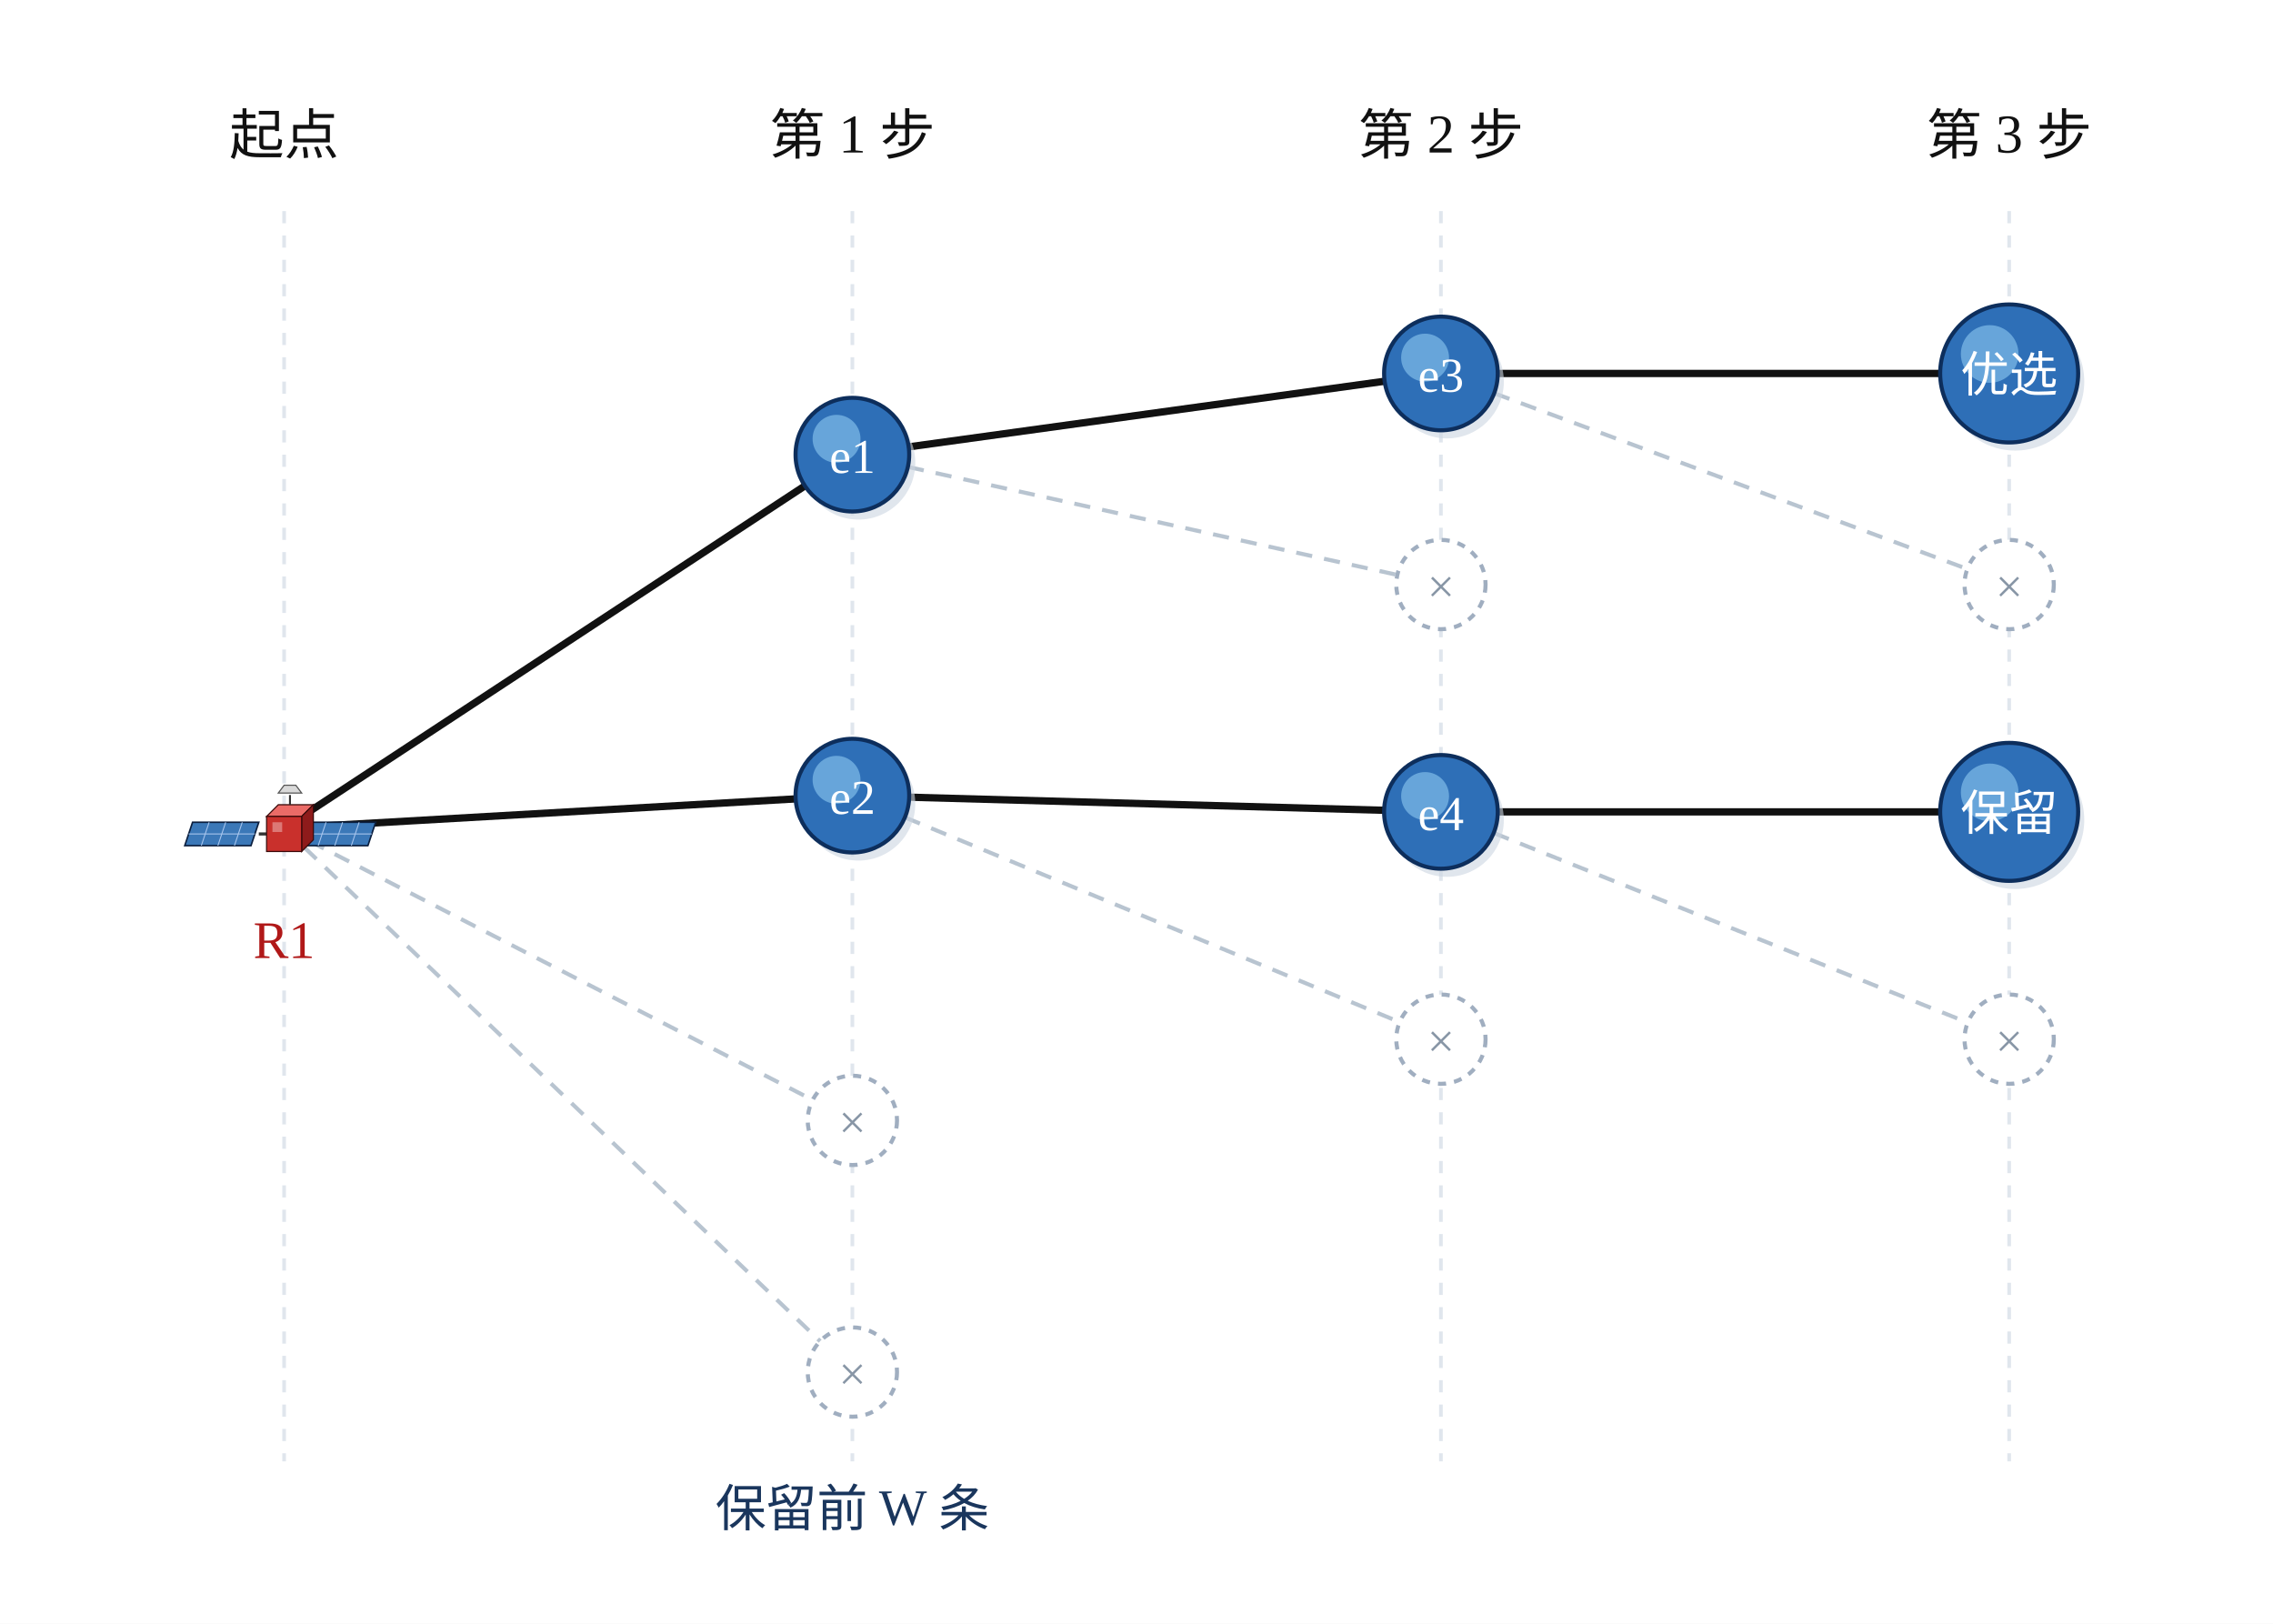
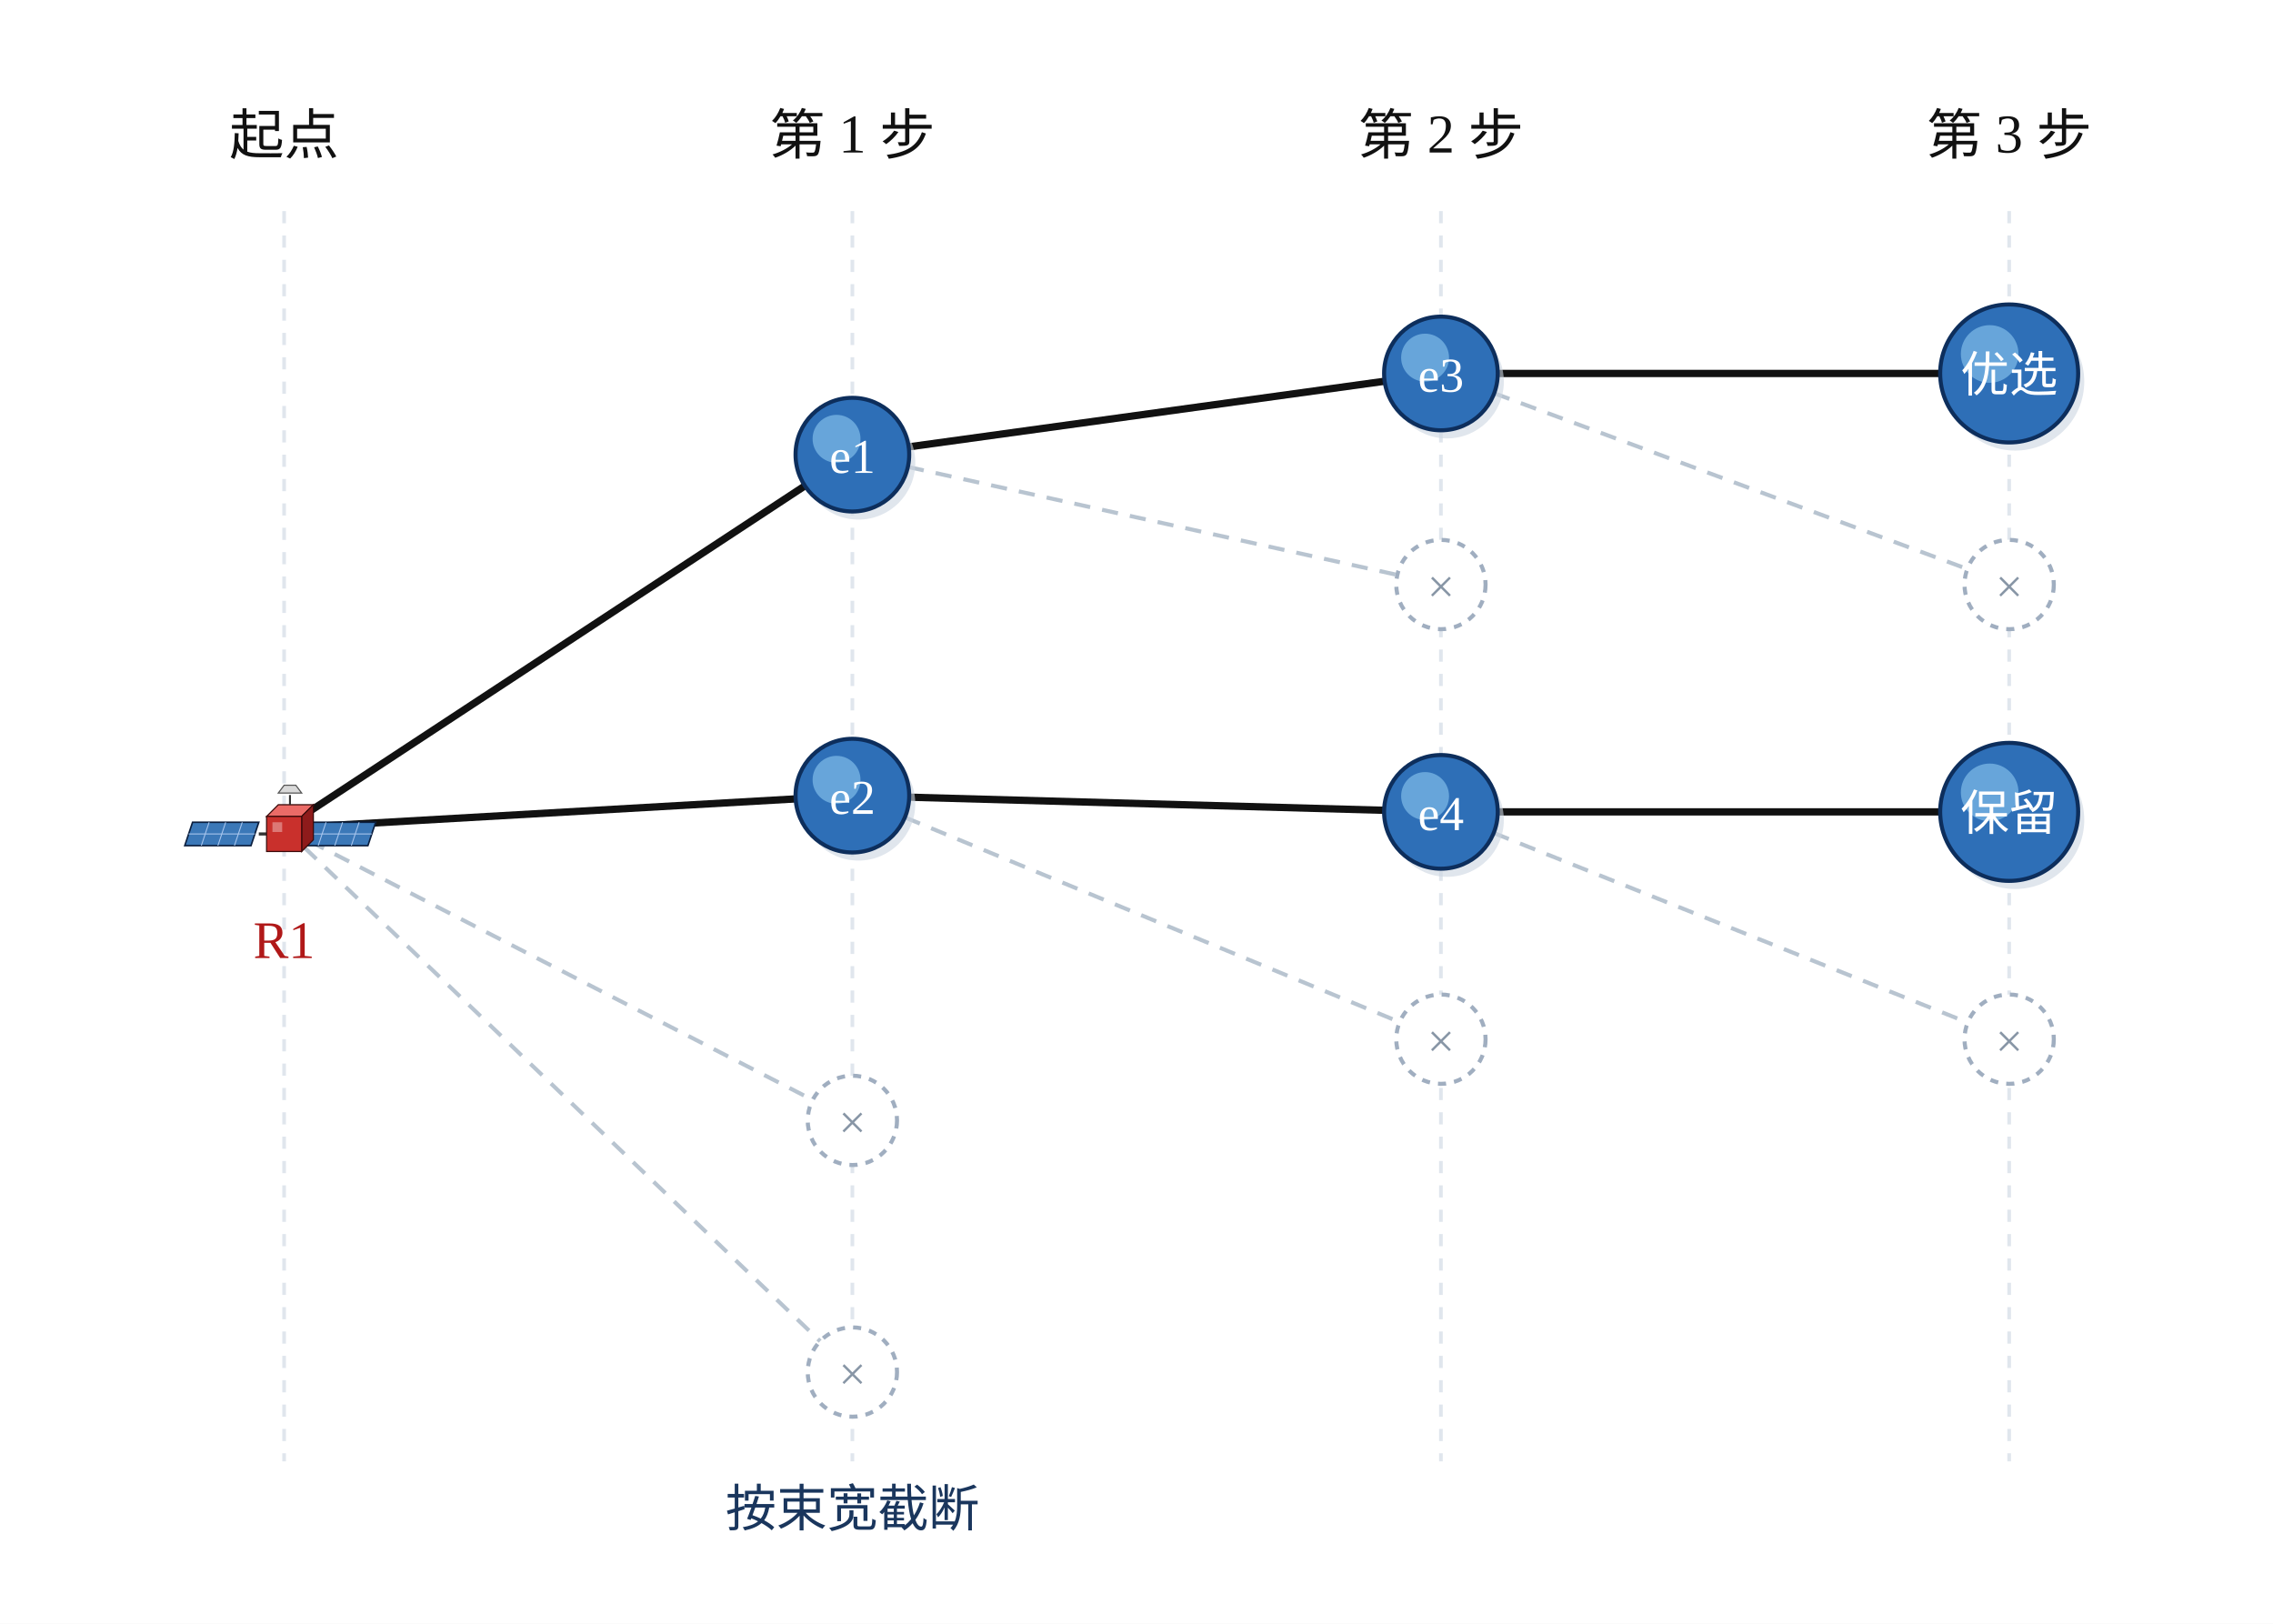
<svg xmlns="http://www.w3.org/2000/svg" width="560" height="400" viewBox="0 0 560 400">
  <rect x="0" y="0" width="560" height="400" fill="#FFFFFF" />
  <text x="70.0" y="38.0" font-family="SimSun, Times New Roman" font-size="13.5" text-anchor="middle" fill="#111111">起点</text>
  <line x1="70.0" y1="52.0" x2="70.0" y2="360.0" stroke="#E0E6ED" stroke-width="0.9" stroke-dasharray="3,3" />
  <text x="210.0" y="38.0" font-family="SimSun, Times New Roman" font-size="13.5" text-anchor="middle" fill="#111111">第 1 步</text>
  <line x1="210.0" y1="52.0" x2="210.0" y2="360.0" stroke="#E0E6ED" stroke-width="0.9" stroke-dasharray="3,3" />
  <text x="355.0" y="38.0" font-family="SimSun, Times New Roman" font-size="13.5" text-anchor="middle" fill="#111111">第 2 步</text>
  <line x1="355.0" y1="52.0" x2="355.0" y2="360.0" stroke="#E0E6ED" stroke-width="0.9" stroke-dasharray="3,3" />
  <text x="495.0" y="38.0" font-family="SimSun, Times New Roman" font-size="13.5" text-anchor="middle" fill="#111111">第 3 步</text>
  <line x1="495.0" y1="52.0" x2="495.0" y2="360.0" stroke="#E0E6ED" stroke-width="0.9" stroke-dasharray="3,3" />
  <line x1="70.0" y1="204.0" x2="210.0" y2="112.0" stroke="#111111" stroke-width="1.8" />
  <line x1="70.0" y1="204.0" x2="210.0" y2="196.0" stroke="#111111" stroke-width="1.8" />
  <line x1="70.0" y1="204.0" x2="210.0" y2="276.0" stroke="#B8C4D0" stroke-width="1.0" stroke-dasharray="4,3" />
  <line x1="70.0" y1="204.0" x2="210.0" y2="338.0" stroke="#B8C4D0" stroke-width="1.0" stroke-dasharray="4,3" />
  <line x1="210.0" y1="112.0" x2="355.0" y2="92.0" stroke="#111111" stroke-width="1.8" />
  <line x1="210.0" y1="112.0" x2="355.0" y2="144.0" stroke="#B8C4D0" stroke-width="1.0" stroke-dasharray="4,3" />
  <line x1="210.0" y1="196.0" x2="355.0" y2="200.0" stroke="#111111" stroke-width="1.8" />
  <line x1="210.0" y1="196.0" x2="355.0" y2="256.0" stroke="#B8C4D0" stroke-width="1.0" stroke-dasharray="4,3" />
  <line x1="355.0" y1="92.0" x2="495.0" y2="92.0" stroke="#111111" stroke-width="1.8" />
  <line x1="355.0" y1="92.0" x2="495.0" y2="144.0" stroke="#B8C4D0" stroke-width="1.0" stroke-dasharray="4,3" />
  <line x1="355.0" y1="200.0" x2="495.0" y2="200.0" stroke="#111111" stroke-width="1.8" />
  <line x1="355.0" y1="200.0" x2="495.0" y2="256.0" stroke="#B8C4D0" stroke-width="1.0" stroke-dasharray="4,3" />
  <g transform="translate(70.0 204.0) scale(0.48)">
    <polygon points="-47,-3 -13,-3 -17,9 -51,9" fill="#3B78B8" stroke="#0B1F3F" stroke-width="0.8" />
    <line x1="-38.5" y1="-3" x2="-42.5" y2="9" stroke="#A9C6EE" stroke-width="0.5" />
    <line x1="-30.0" y1="-3" x2="-34.0" y2="9" stroke="#A9C6EE" stroke-width="0.5" />
    <line x1="-21.5" y1="-3" x2="-25.5" y2="9" stroke="#A9C6EE" stroke-width="0.5" />
    <line x1="-49.0" y1="3" x2="-15.0" y2="3" stroke="#A9C6EE" stroke-width="0.5" />
    <line x1="-13" y1="3" x2="-9" y2="3" stroke="#333333" stroke-width="1.6" />
    <polygon points="13,-3 47,-3 43,9 9,9" fill="#3B78B8" stroke="#0B1F3F" stroke-width="0.8" />
    <line x1="21.5" y1="-3" x2="17.5" y2="9" stroke="#A9C6EE" stroke-width="0.5" />
    <line x1="30.0" y1="-3" x2="26.0" y2="9" stroke="#A9C6EE" stroke-width="0.5" />
    <line x1="38.5" y1="-3" x2="34.5" y2="9" stroke="#A9C6EE" stroke-width="0.5" />
    <line x1="11.0" y1="3" x2="45.0" y2="3" stroke="#A9C6EE" stroke-width="0.5" />
    <line x1="9" y1="3" x2="13" y2="3" stroke="#333333" stroke-width="1.6" />
    <polygon points="-9,-6 -3,-12 15,-12 9,-6" fill="#EB6B67" stroke="#3A0A0A" stroke-width="0.6" />
    <polygon points="9,-6 15,-12 15,6 9,12" fill="#8E1B1B" stroke="#3A0A0A" stroke-width="0.6" />
    <rect x="-9" y="-6" width="18" height="18" fill="#C9302C" stroke="#3A0A0A" stroke-width="0.6" />
    <rect x="-6" y="-3" width="5" height="5" fill="#FFFFFF" fill-opacity="0.35" />
    <line x1="3" y1="-12" x2="3" y2="-17" stroke="#333333" stroke-width="1" />
    <polygon points="-3,-18 9,-18 6,-22 0,-22" fill="#D9D9D9" stroke="#555555" stroke-width="0.6" />
  </g>
  <text x="70.0" y="236.0" font-family="SimSun, Times New Roman" font-size="13" text-anchor="middle" fill="#B01818">R1</text>
  <circle cx="211.5" cy="114.0" r="14" fill="#CBD5E1" fill-opacity="0.6" />
  <circle cx="210" cy="112" r="14" fill="#2E6FB7" stroke="#0D2E5C" stroke-width="1.0" />
  <circle cx="206.1" cy="108.1" r="5.9" fill="#8EC9F2" fill-opacity="0.6" />
  <text x="210.0" y="116.5" font-family="SimSun, Times New Roman" font-size="12" text-anchor="middle" fill="#FFFFFF">e1</text>
  <circle cx="211.5" cy="198.0" r="14" fill="#CBD5E1" fill-opacity="0.6" />
  <circle cx="210" cy="196" r="14" fill="#2E6FB7" stroke="#0D2E5C" stroke-width="1.0" />
  <circle cx="206.1" cy="192.1" r="5.9" fill="#8EC9F2" fill-opacity="0.6" />
  <text x="210.0" y="200.5" font-family="SimSun, Times New Roman" font-size="12" text-anchor="middle" fill="#FFFFFF">e2</text>
  <circle cx="210" cy="276" r="11" fill="#FFFFFF" stroke="#A0AEC0" stroke-width="1.0" stroke-dasharray="2,2" />
  <text x="210.0" y="280.5" font-family="SimSun, Times New Roman" font-size="12" text-anchor="middle" fill="#8896A6">×</text>
  <circle cx="210" cy="338" r="11" fill="#FFFFFF" stroke="#A0AEC0" stroke-width="1.0" stroke-dasharray="2,2" />
  <text x="210.0" y="342.5" font-family="SimSun, Times New Roman" font-size="12" text-anchor="middle" fill="#8896A6">×</text>
  <circle cx="356.5" cy="94.0" r="14" fill="#CBD5E1" fill-opacity="0.6" />
  <circle cx="355" cy="92" r="14" fill="#2E6FB7" stroke="#0D2E5C" stroke-width="1.0" />
  <circle cx="351.1" cy="88.1" r="5.9" fill="#8EC9F2" fill-opacity="0.6" />
  <text x="355.0" y="96.5" font-family="SimSun, Times New Roman" font-size="12" text-anchor="middle" fill="#FFFFFF">e3</text>
  <circle cx="355" cy="144" r="11" fill="#FFFFFF" stroke="#A0AEC0" stroke-width="1.0" stroke-dasharray="2,2" />
  <text x="355.0" y="148.5" font-family="SimSun, Times New Roman" font-size="12" text-anchor="middle" fill="#8896A6">×</text>
  <circle cx="356.5" cy="202.0" r="14" fill="#CBD5E1" fill-opacity="0.6" />
  <circle cx="355" cy="200" r="14" fill="#2E6FB7" stroke="#0D2E5C" stroke-width="1.0" />
  <circle cx="351.1" cy="196.1" r="5.9" fill="#8EC9F2" fill-opacity="0.6" />
  <text x="355.0" y="204.5" font-family="SimSun, Times New Roman" font-size="12" text-anchor="middle" fill="#FFFFFF">e4</text>
  <circle cx="355" cy="256" r="11" fill="#FFFFFF" stroke="#A0AEC0" stroke-width="1.0" stroke-dasharray="2,2" />
  <text x="355.0" y="260.5" font-family="SimSun, Times New Roman" font-size="12" text-anchor="middle" fill="#8896A6">×</text>
  <circle cx="496.5" cy="94.0" r="17" fill="#CBD5E1" fill-opacity="0.6" />
  <circle cx="495" cy="92" r="17" fill="#2E6FB7" stroke="#0D2E5C" stroke-width="1.0" />
  <circle cx="490.2" cy="87.2" r="7.1" fill="#8EC9F2" fill-opacity="0.6" />
  <text x="495.0" y="96.5" font-family="SimSun, Times New Roman" font-size="12" text-anchor="middle" fill="#FFFFFF">优选</text>
  <circle cx="495" cy="144" r="11" fill="#FFFFFF" stroke="#A0AEC0" stroke-width="1.0" stroke-dasharray="2,2" />
  <text x="495.0" y="148.5" font-family="SimSun, Times New Roman" font-size="12" text-anchor="middle" fill="#8896A6">×</text>
  <circle cx="496.5" cy="202.0" r="17" fill="#CBD5E1" fill-opacity="0.6" />
  <circle cx="495" cy="200" r="17" fill="#2E6FB7" stroke="#0D2E5C" stroke-width="1.0" />
  <circle cx="490.2" cy="195.2" r="7.1" fill="#8EC9F2" fill-opacity="0.6" />
  <text x="495.0" y="204.5" font-family="SimSun, Times New Roman" font-size="12" text-anchor="middle" fill="#FFFFFF">保留</text>
  <circle cx="495" cy="256" r="11" fill="#FFFFFF" stroke="#A0AEC0" stroke-width="1.0" stroke-dasharray="2,2" />
  <text x="495.0" y="260.5" font-family="SimSun, Times New Roman" font-size="12" text-anchor="middle" fill="#8896A6">×</text>
-   <text x="210.0" y="376.0" font-family="SimSun, Times New Roman" font-size="12.5" text-anchor="middle" fill="#1A365D">保留前 W 条</text>
+   <text x="210.0" y="376.0" font-family="SimSun, Times New Roman" font-size="12.5" text-anchor="middle" fill="#1A365D">按束宽截断</text>
</svg>
